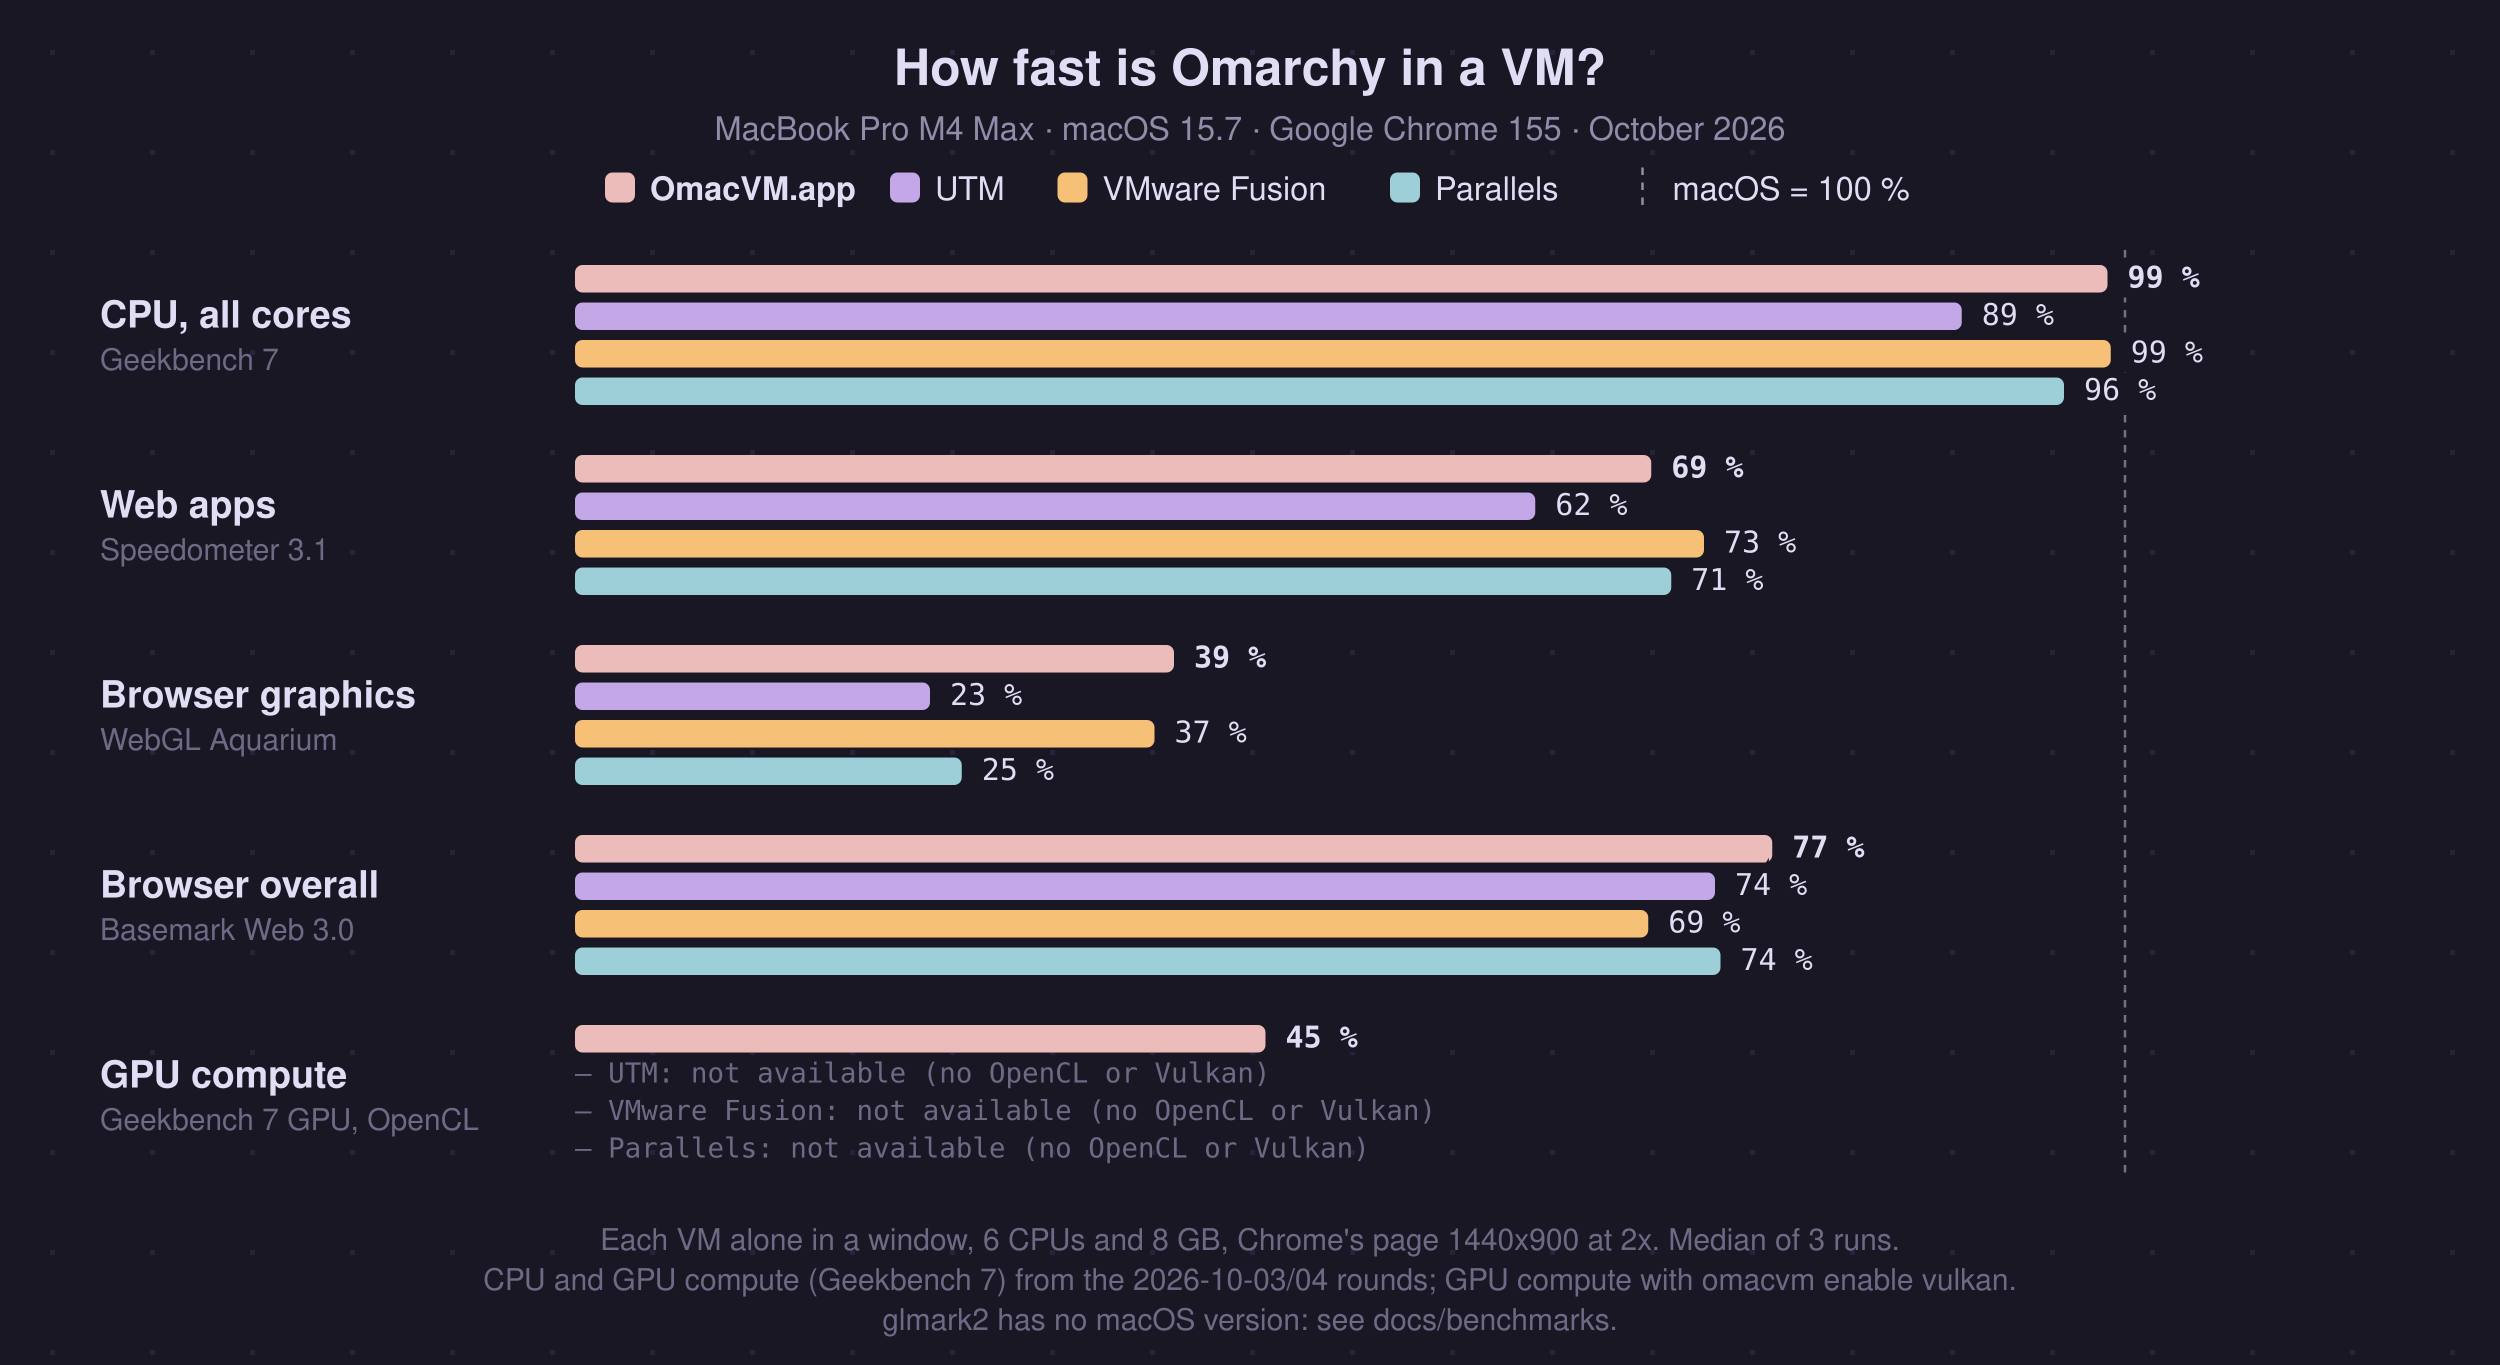
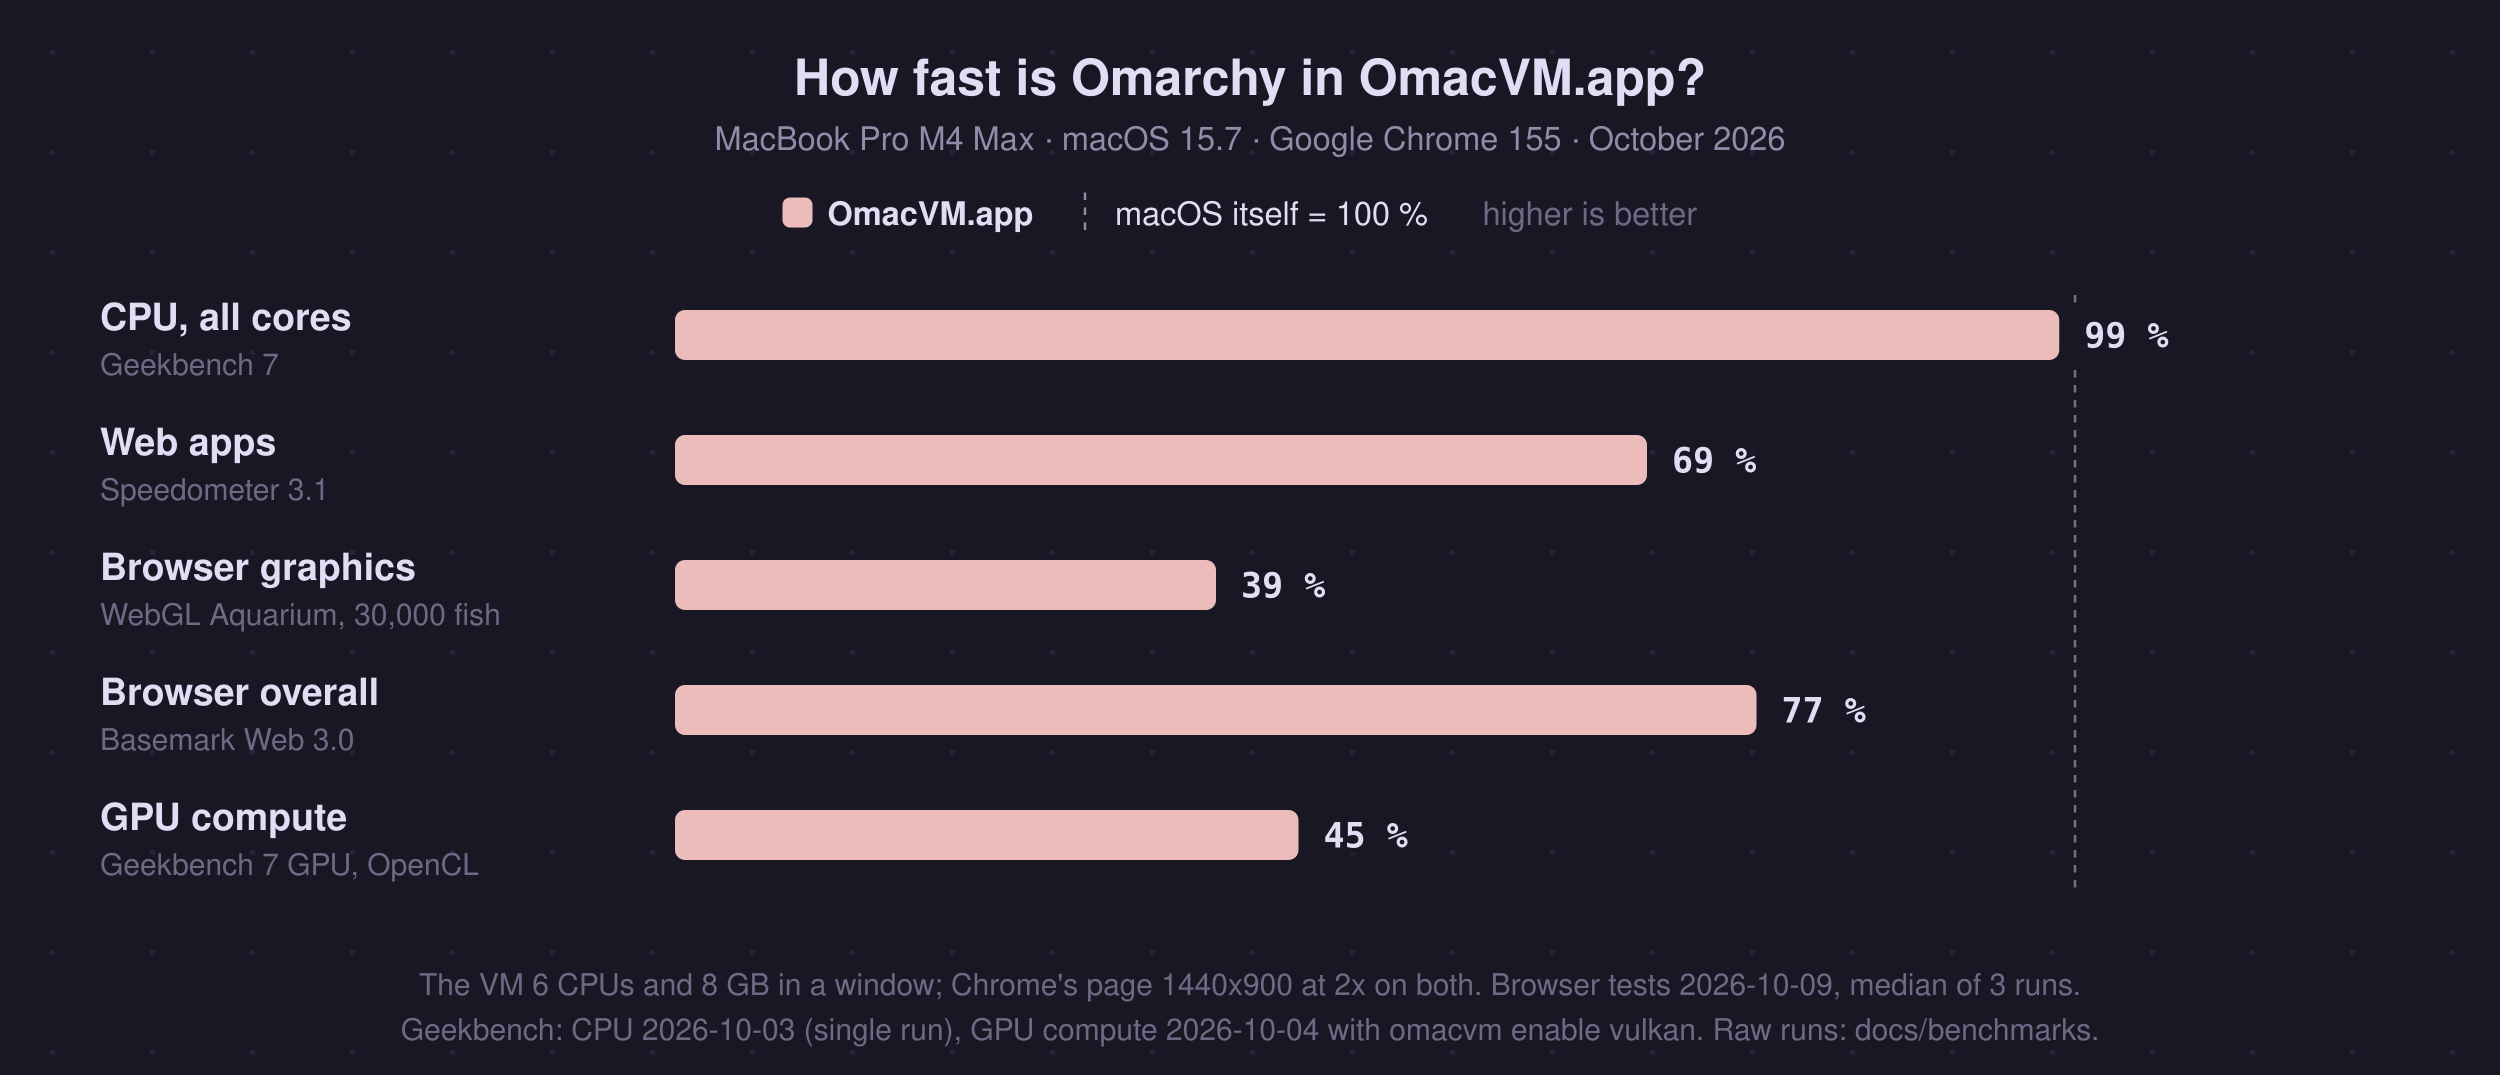
- <svg xmlns="http://www.w3.org/2000/svg" viewBox="0 0 1000 546" width="1000" height="546" role="img" aria-labelledby="t d">
+ <svg xmlns="http://www.w3.org/2000/svg" viewBox="0 0 1000 430" width="1000" height="430" role="img" aria-labelledby="t d">
  <defs>
    <pattern id="dots" width="40" height="40" patternUnits="userSpaceOnUse">
      <rect x="20" y="20" width="2" height="2" fill="#26233a" />
    </pattern>
-     <pattern id="hatch-app" width="6" height="6" patternUnits="userSpaceOnUse" patternTransform="rotate(45)">
-       <rect width="6" height="6" fill="#ebbcba" fill-opacity="0.25" />
-       <rect width="3" height="6" fill="#ebbcba" />
-     </pattern>
-     <pattern id="hatch-utm" width="6" height="6" patternUnits="userSpaceOnUse" patternTransform="rotate(45)">
-       <rect width="6" height="6" fill="#c4a7e7" fill-opacity="0.25" />
-       <rect width="3" height="6" fill="#c4a7e7" />
-     </pattern>
-     <pattern id="hatch-fusion" width="6" height="6" patternUnits="userSpaceOnUse" patternTransform="rotate(45)">
-       <rect width="6" height="6" fill="#f6c177" fill-opacity="0.25" />
-       <rect width="3" height="6" fill="#f6c177" />
-     </pattern>
-     <pattern id="hatch-parallels" width="6" height="6" patternUnits="userSpaceOnUse" patternTransform="rotate(45)">
-       <rect width="6" height="6" fill="#9ccfd8" fill-opacity="0.25" />
-       <rect width="3" height="6" fill="#9ccfd8" />
-     </pattern>
  </defs>
-   <rect width="1000" height="546" fill="#191724" />
-   <rect width="1000" height="546" fill="url(#dots)" />
-   <text x="500.0" y="34" font-family="-apple-system, BlinkMacSystemFont, 'Segoe UI', Helvetica, Arial, sans-serif" font-size="20" fill="#e0def4" font-weight="600" text-anchor="middle">How fast is Omarchy in a VM?</text>
-   <text x="500.0" y="56" font-family="-apple-system, BlinkMacSystemFont, 'Segoe UI', Helvetica, Arial, sans-serif" font-size="13" fill="#908caa" text-anchor="middle">MacBook Pro M4 Max · macOS 15.7 · Google Chrome 155 · October 2026</text>
-   <rect x="242" y="69" width="12" height="12" rx="3" fill="#ebbcba" />
-   <text x="260" y="80" font-family="-apple-system, BlinkMacSystemFont, 'Segoe UI', Helvetica, Arial, sans-serif" font-size="13" fill="#e0def4" font-weight="600">OmacVM.app</text>
-   <rect x="356" y="69" width="12" height="12" rx="3" fill="#c4a7e7" />
-   <text x="374" y="80" font-family="-apple-system, BlinkMacSystemFont, 'Segoe UI', Helvetica, Arial, sans-serif" font-size="13" fill="#e0def4">UTM</text>
-   <rect x="423" y="69" width="12" height="12" rx="3" fill="#f6c177" />
-   <text x="441" y="80" font-family="-apple-system, BlinkMacSystemFont, 'Segoe UI', Helvetica, Arial, sans-serif" font-size="13" fill="#e0def4">VMware Fusion</text>
-   <rect x="556" y="69" width="12" height="12" rx="3" fill="#9ccfd8" />
-   <text x="574" y="80" font-family="-apple-system, BlinkMacSystemFont, 'Segoe UI', Helvetica, Arial, sans-serif" font-size="13" fill="#e0def4">Parallels</text>
-   <line x1="657" y1="67" x2="657" y2="83" stroke="#e0def4" stroke-opacity="0.6" stroke-dasharray="3 3" />
-   <text x="669" y="80" font-family="-apple-system, BlinkMacSystemFont, 'Segoe UI', Helvetica, Arial, sans-serif" font-size="13" fill="#e0def4">macOS = 100 %</text>
-   <line x1="850" y1="100" x2="850" y2="472" stroke="#e0def4" stroke-opacity="0.45" stroke-dasharray="3 3" />
-   <text x="40" y="131.0" font-family="-apple-system, BlinkMacSystemFont, 'Segoe UI', Helvetica, Arial, sans-serif" font-size="15" fill="#e0def4" font-weight="600">CPU, all cores</text>
-   <text x="40" y="148.0" font-family="-apple-system, BlinkMacSystemFont, 'Segoe UI', Helvetica, Arial, sans-serif" font-size="12" fill="#6e6a86">Geekbench 7</text>
-   <rect x="230" y="106.0" width="613.0" height="11" rx="3" fill="#ebbcba" />
-   <rect x="844.0" y="104" width="52" height="15" fill="#191724" />
-   <text x="851.0" y="115" font-family="ui-monospace, 'SF Mono', Menlo, monospace" font-size="12" fill="#e0def4" font-weight="600" stroke="#191724" stroke-width="4" paint-order="stroke">99 %</text>
-   <rect x="230" y="121.0" width="554.7" height="11" rx="3" fill="#c4a7e7" />
-   <text x="792.7" y="130" font-family="ui-monospace, 'SF Mono', Menlo, monospace" font-size="12" fill="#e0def4" stroke="#191724" stroke-width="4" paint-order="stroke">89 %</text>
-   <rect x="230" y="136.0" width="614.3" height="11" rx="3" fill="#f6c177" />
-   <rect x="845.3" y="134" width="52" height="15" fill="#191724" />
-   <text x="852.3" y="145" font-family="ui-monospace, 'SF Mono', Menlo, monospace" font-size="12" fill="#e0def4" stroke="#191724" stroke-width="4" paint-order="stroke">99 %</text>
-   <rect x="230" y="151.0" width="595.6" height="11" rx="3" fill="#9ccfd8" />
-   <rect x="826.6" y="149" width="52" height="15" fill="#191724" />
-   <text x="833.6" y="160" font-family="ui-monospace, 'SF Mono', Menlo, monospace" font-size="12" fill="#e0def4" stroke="#191724" stroke-width="4" paint-order="stroke">96 %</text>
-   <text x="40" y="207.0" font-family="-apple-system, BlinkMacSystemFont, 'Segoe UI', Helvetica, Arial, sans-serif" font-size="15" fill="#e0def4" font-weight="600">Web apps</text>
-   <text x="40" y="224.0" font-family="-apple-system, BlinkMacSystemFont, 'Segoe UI', Helvetica, Arial, sans-serif" font-size="12" fill="#6e6a86">Speedometer 3.1</text>
-   <rect x="230" y="182.0" width="430.5" height="11" rx="3" fill="#ebbcba" />
-   <text x="668.5" y="191" font-family="ui-monospace, 'SF Mono', Menlo, monospace" font-size="12" fill="#e0def4" font-weight="600" stroke="#191724" stroke-width="4" paint-order="stroke">69 %</text>
-   <rect x="230" y="197.0" width="384.1" height="11" rx="3" fill="#c4a7e7" />
-   <text x="622.1" y="206" font-family="ui-monospace, 'SF Mono', Menlo, monospace" font-size="12" fill="#e0def4" stroke="#191724" stroke-width="4" paint-order="stroke">62 %</text>
-   <rect x="230" y="212.0" width="451.6" height="11" rx="3" fill="#f6c177" />
-   <text x="689.6" y="221" font-family="ui-monospace, 'SF Mono', Menlo, monospace" font-size="12" fill="#e0def4" stroke="#191724" stroke-width="4" paint-order="stroke">73 %</text>
-   <rect x="230" y="227.0" width="438.5" height="11" rx="3" fill="#9ccfd8" />
-   <text x="676.5" y="236" font-family="ui-monospace, 'SF Mono', Menlo, monospace" font-size="12" fill="#e0def4" stroke="#191724" stroke-width="4" paint-order="stroke">71 %</text>
-   <text x="40" y="283.0" font-family="-apple-system, BlinkMacSystemFont, 'Segoe UI', Helvetica, Arial, sans-serif" font-size="15" fill="#e0def4" font-weight="600">Browser graphics</text>
-   <text x="40" y="300.0" font-family="-apple-system, BlinkMacSystemFont, 'Segoe UI', Helvetica, Arial, sans-serif" font-size="12" fill="#6e6a86">WebGL Aquarium</text>
-   <rect x="230" y="258.0" width="239.6" height="11" rx="3" fill="#ebbcba" />
-   <text x="477.6" y="267" font-family="ui-monospace, 'SF Mono', Menlo, monospace" font-size="12" fill="#e0def4" font-weight="600" stroke="#191724" stroke-width="4" paint-order="stroke">39 %</text>
-   <rect x="230" y="273.0" width="142.0" height="11" rx="3" fill="#c4a7e7" />
-   <text x="380.0" y="282" font-family="ui-monospace, 'SF Mono', Menlo, monospace" font-size="12" fill="#e0def4" stroke="#191724" stroke-width="4" paint-order="stroke">23 %</text>
-   <rect x="230" y="288.0" width="231.8" height="11" rx="3" fill="#f6c177" />
-   <text x="469.8" y="297" font-family="ui-monospace, 'SF Mono', Menlo, monospace" font-size="12" fill="#e0def4" stroke="#191724" stroke-width="4" paint-order="stroke">37 %</text>
-   <rect x="230" y="303.0" width="154.7" height="11" rx="3" fill="#9ccfd8" />
-   <text x="392.7" y="312" font-family="ui-monospace, 'SF Mono', Menlo, monospace" font-size="12" fill="#e0def4" stroke="#191724" stroke-width="4" paint-order="stroke">25 %</text>
-   <text x="40" y="359.0" font-family="-apple-system, BlinkMacSystemFont, 'Segoe UI', Helvetica, Arial, sans-serif" font-size="15" fill="#e0def4" font-weight="600">Browser overall</text>
-   <text x="40" y="376.0" font-family="-apple-system, BlinkMacSystemFont, 'Segoe UI', Helvetica, Arial, sans-serif" font-size="12" fill="#6e6a86">Basemark Web 3.0</text>
-   <rect x="230" y="334.0" width="478.9" height="11" rx="3" fill="#ebbcba" />
-   <text x="716.9" y="343" font-family="ui-monospace, 'SF Mono', Menlo, monospace" font-size="12" fill="#e0def4" font-weight="600" stroke="#191724" stroke-width="4" paint-order="stroke">77 %</text>
-   <rect x="230" y="349.0" width="456.0" height="11" rx="3" fill="#c4a7e7" />
-   <text x="694.0" y="358" font-family="ui-monospace, 'SF Mono', Menlo, monospace" font-size="12" fill="#e0def4" stroke="#191724" stroke-width="4" paint-order="stroke">74 %</text>
-   <rect x="230" y="364.0" width="429.3" height="11" rx="3" fill="#f6c177" />
-   <text x="667.3" y="373" font-family="ui-monospace, 'SF Mono', Menlo, monospace" font-size="12" fill="#e0def4" stroke="#191724" stroke-width="4" paint-order="stroke">69 %</text>
-   <rect x="230" y="379.0" width="458.2" height="11" rx="3" fill="#9ccfd8" />
-   <text x="696.2" y="388" font-family="ui-monospace, 'SF Mono', Menlo, monospace" font-size="12" fill="#e0def4" stroke="#191724" stroke-width="4" paint-order="stroke">74 %</text>
-   <text x="40" y="435.0" font-family="-apple-system, BlinkMacSystemFont, 'Segoe UI', Helvetica, Arial, sans-serif" font-size="15" fill="#e0def4" font-weight="600">GPU compute</text>
-   <text x="40" y="452.0" font-family="-apple-system, BlinkMacSystemFont, 'Segoe UI', Helvetica, Arial, sans-serif" font-size="12" fill="#6e6a86">Geekbench 7 GPU, OpenCL</text>
-   <rect x="230" y="410.0" width="276.2" height="11" rx="3" fill="#ebbcba" />
-   <text x="514.2" y="419" font-family="ui-monospace, 'SF Mono', Menlo, monospace" font-size="12" fill="#e0def4" font-weight="600" stroke="#191724" stroke-width="4" paint-order="stroke">45 %</text>
-   <text x="230" y="433" font-family="ui-monospace, 'SF Mono', Menlo, monospace" font-size="11" fill="#6e6a86">– UTM: not available (no OpenCL or Vulkan)</text>
-   <text x="230" y="448" font-family="ui-monospace, 'SF Mono', Menlo, monospace" font-size="11" fill="#6e6a86">– VMware Fusion: not available (no OpenCL or Vulkan)</text>
-   <text x="230" y="463" font-family="ui-monospace, 'SF Mono', Menlo, monospace" font-size="11" fill="#6e6a86">– Parallels: not available (no OpenCL or Vulkan)</text>
-   <text x="500.0" y="500" font-family="-apple-system, BlinkMacSystemFont, 'Segoe UI', Helvetica, Arial, sans-serif" font-size="12" fill="#6e6a86" text-anchor="middle">Each VM alone in a window, 6 CPUs and 8 GB, Chrome's page 1440x900 at 2x. Median of 3 runs.</text>
-   <text x="500.0" y="516" font-family="-apple-system, BlinkMacSystemFont, 'Segoe UI', Helvetica, Arial, sans-serif" font-size="12" fill="#6e6a86" text-anchor="middle">CPU and GPU compute (Geekbench 7) from the 2026-10-03/04 rounds; GPU compute with omacvm enable vulkan.</text>
-   <text x="500.0" y="532" font-family="-apple-system, BlinkMacSystemFont, 'Segoe UI', Helvetica, Arial, sans-serif" font-size="12" fill="#6e6a86" text-anchor="middle">glmark2 has no macOS version: see docs/benchmarks.</text>
+   <rect width="1000" height="430" fill="#191724" />
+   <rect width="1000" height="430" fill="url(#dots)" />
+   <text x="500.0" y="38" font-family="-apple-system, BlinkMacSystemFont, 'Segoe UI', Helvetica, Arial, sans-serif" font-size="20" fill="#e0def4" font-weight="600" text-anchor="middle">How fast is Omarchy in OmacVM.app?</text>
+   <text x="500.0" y="60" font-family="-apple-system, BlinkMacSystemFont, 'Segoe UI', Helvetica, Arial, sans-serif" font-size="13" fill="#908caa" text-anchor="middle">MacBook Pro M4 Max · macOS 15.7 · Google Chrome 155 · October 2026</text>
+   <rect x="313" y="79" width="12" height="12" rx="3" fill="#ebbcba" />
+   <text x="331" y="90" font-family="-apple-system, BlinkMacSystemFont, 'Segoe UI', Helvetica, Arial, sans-serif" font-size="13" fill="#e0def4" font-weight="600">OmacVM.app</text>
+   <line x1="434" y1="77" x2="434" y2="93" stroke="#e0def4" stroke-opacity="0.6" stroke-dasharray="3 3" />
+   <text x="446" y="90" font-family="-apple-system, BlinkMacSystemFont, 'Segoe UI', Helvetica, Arial, sans-serif" font-size="13" fill="#e0def4">macOS itself = 100 %</text>
+   <text x="593" y="90" font-family="-apple-system, BlinkMacSystemFont, 'Segoe UI', Helvetica, Arial, sans-serif" font-size="13" fill="#6e6a86">higher is better</text>
+   <line x1="830" y1="118" x2="830" y2="358" stroke="#e0def4" stroke-opacity="0.45" stroke-dasharray="3 3" />
+   <text x="40" y="132" font-family="-apple-system, BlinkMacSystemFont, 'Segoe UI', Helvetica, Arial, sans-serif" font-size="15" fill="#e0def4" font-weight="600">CPU, all cores</text>
+   <text x="40" y="150" font-family="-apple-system, BlinkMacSystemFont, 'Segoe UI', Helvetica, Arial, sans-serif" font-size="12" fill="#6e6a86">Geekbench 7</text>
+   <rect x="270" y="124" width="553.7" height="20" rx="4" fill="#ebbcba" />
+   <rect x="824.7" y="122" width="51" height="24" fill="#191724" />
+   <text x="833.7" y="139" font-family="ui-monospace, 'SF Mono', Menlo, monospace" font-size="14" fill="#e0def4" font-weight="600" stroke="#191724" stroke-width="4" paint-order="stroke">99 %</text>
+   <text x="40" y="182" font-family="-apple-system, BlinkMacSystemFont, 'Segoe UI', Helvetica, Arial, sans-serif" font-size="15" fill="#e0def4" font-weight="600">Web apps</text>
+   <text x="40" y="200" font-family="-apple-system, BlinkMacSystemFont, 'Segoe UI', Helvetica, Arial, sans-serif" font-size="12" fill="#6e6a86">Speedometer 3.1</text>
+   <rect x="270" y="174" width="388.8" height="20" rx="4" fill="#ebbcba" />
+   <text x="668.8" y="189" font-family="ui-monospace, 'SF Mono', Menlo, monospace" font-size="14" fill="#e0def4" font-weight="600" stroke="#191724" stroke-width="4" paint-order="stroke">69 %</text>
+   <text x="40" y="232" font-family="-apple-system, BlinkMacSystemFont, 'Segoe UI', Helvetica, Arial, sans-serif" font-size="15" fill="#e0def4" font-weight="600">Browser graphics</text>
+   <text x="40" y="250" font-family="-apple-system, BlinkMacSystemFont, 'Segoe UI', Helvetica, Arial, sans-serif" font-size="12" fill="#6e6a86">WebGL Aquarium, 30,000 fish</text>
+   <rect x="270" y="224" width="216.4" height="20" rx="4" fill="#ebbcba" />
+   <text x="496.4" y="239" font-family="ui-monospace, 'SF Mono', Menlo, monospace" font-size="14" fill="#e0def4" font-weight="600" stroke="#191724" stroke-width="4" paint-order="stroke">39 %</text>
+   <text x="40" y="282" font-family="-apple-system, BlinkMacSystemFont, 'Segoe UI', Helvetica, Arial, sans-serif" font-size="15" fill="#e0def4" font-weight="600">Browser overall</text>
+   <text x="40" y="300" font-family="-apple-system, BlinkMacSystemFont, 'Segoe UI', Helvetica, Arial, sans-serif" font-size="12" fill="#6e6a86">Basemark Web 3.0</text>
+   <rect x="270" y="274" width="432.6" height="20" rx="4" fill="#ebbcba" />
+   <text x="712.6" y="289" font-family="ui-monospace, 'SF Mono', Menlo, monospace" font-size="14" fill="#e0def4" font-weight="600" stroke="#191724" stroke-width="4" paint-order="stroke">77 %</text>
+   <text x="40" y="332" font-family="-apple-system, BlinkMacSystemFont, 'Segoe UI', Helvetica, Arial, sans-serif" font-size="15" fill="#e0def4" font-weight="600">GPU compute</text>
+   <text x="40" y="350" font-family="-apple-system, BlinkMacSystemFont, 'Segoe UI', Helvetica, Arial, sans-serif" font-size="12" fill="#6e6a86">Geekbench 7 GPU, OpenCL</text>
+   <rect x="270" y="324" width="249.4" height="20" rx="4" fill="#ebbcba" />
+   <text x="529.4" y="339" font-family="ui-monospace, 'SF Mono', Menlo, monospace" font-size="14" fill="#e0def4" font-weight="600" stroke="#191724" stroke-width="4" paint-order="stroke">45 %</text>
+   <text x="500.0" y="398" font-family="-apple-system, BlinkMacSystemFont, 'Segoe UI', Helvetica, Arial, sans-serif" font-size="12" fill="#6e6a86" text-anchor="middle">The VM 6 CPUs and 8 GB in a window; Chrome's page 1440x900 at 2x on both. Browser tests 2026-10-09, median of 3 runs.</text>
+   <text x="500.0" y="416" font-family="-apple-system, BlinkMacSystemFont, 'Segoe UI', Helvetica, Arial, sans-serif" font-size="12" fill="#6e6a86" text-anchor="middle">Geekbench: CPU 2026-10-03 (single run), GPU compute 2026-10-04 with omacvm enable vulkan. Raw runs: docs/benchmarks.</text>
</svg>
